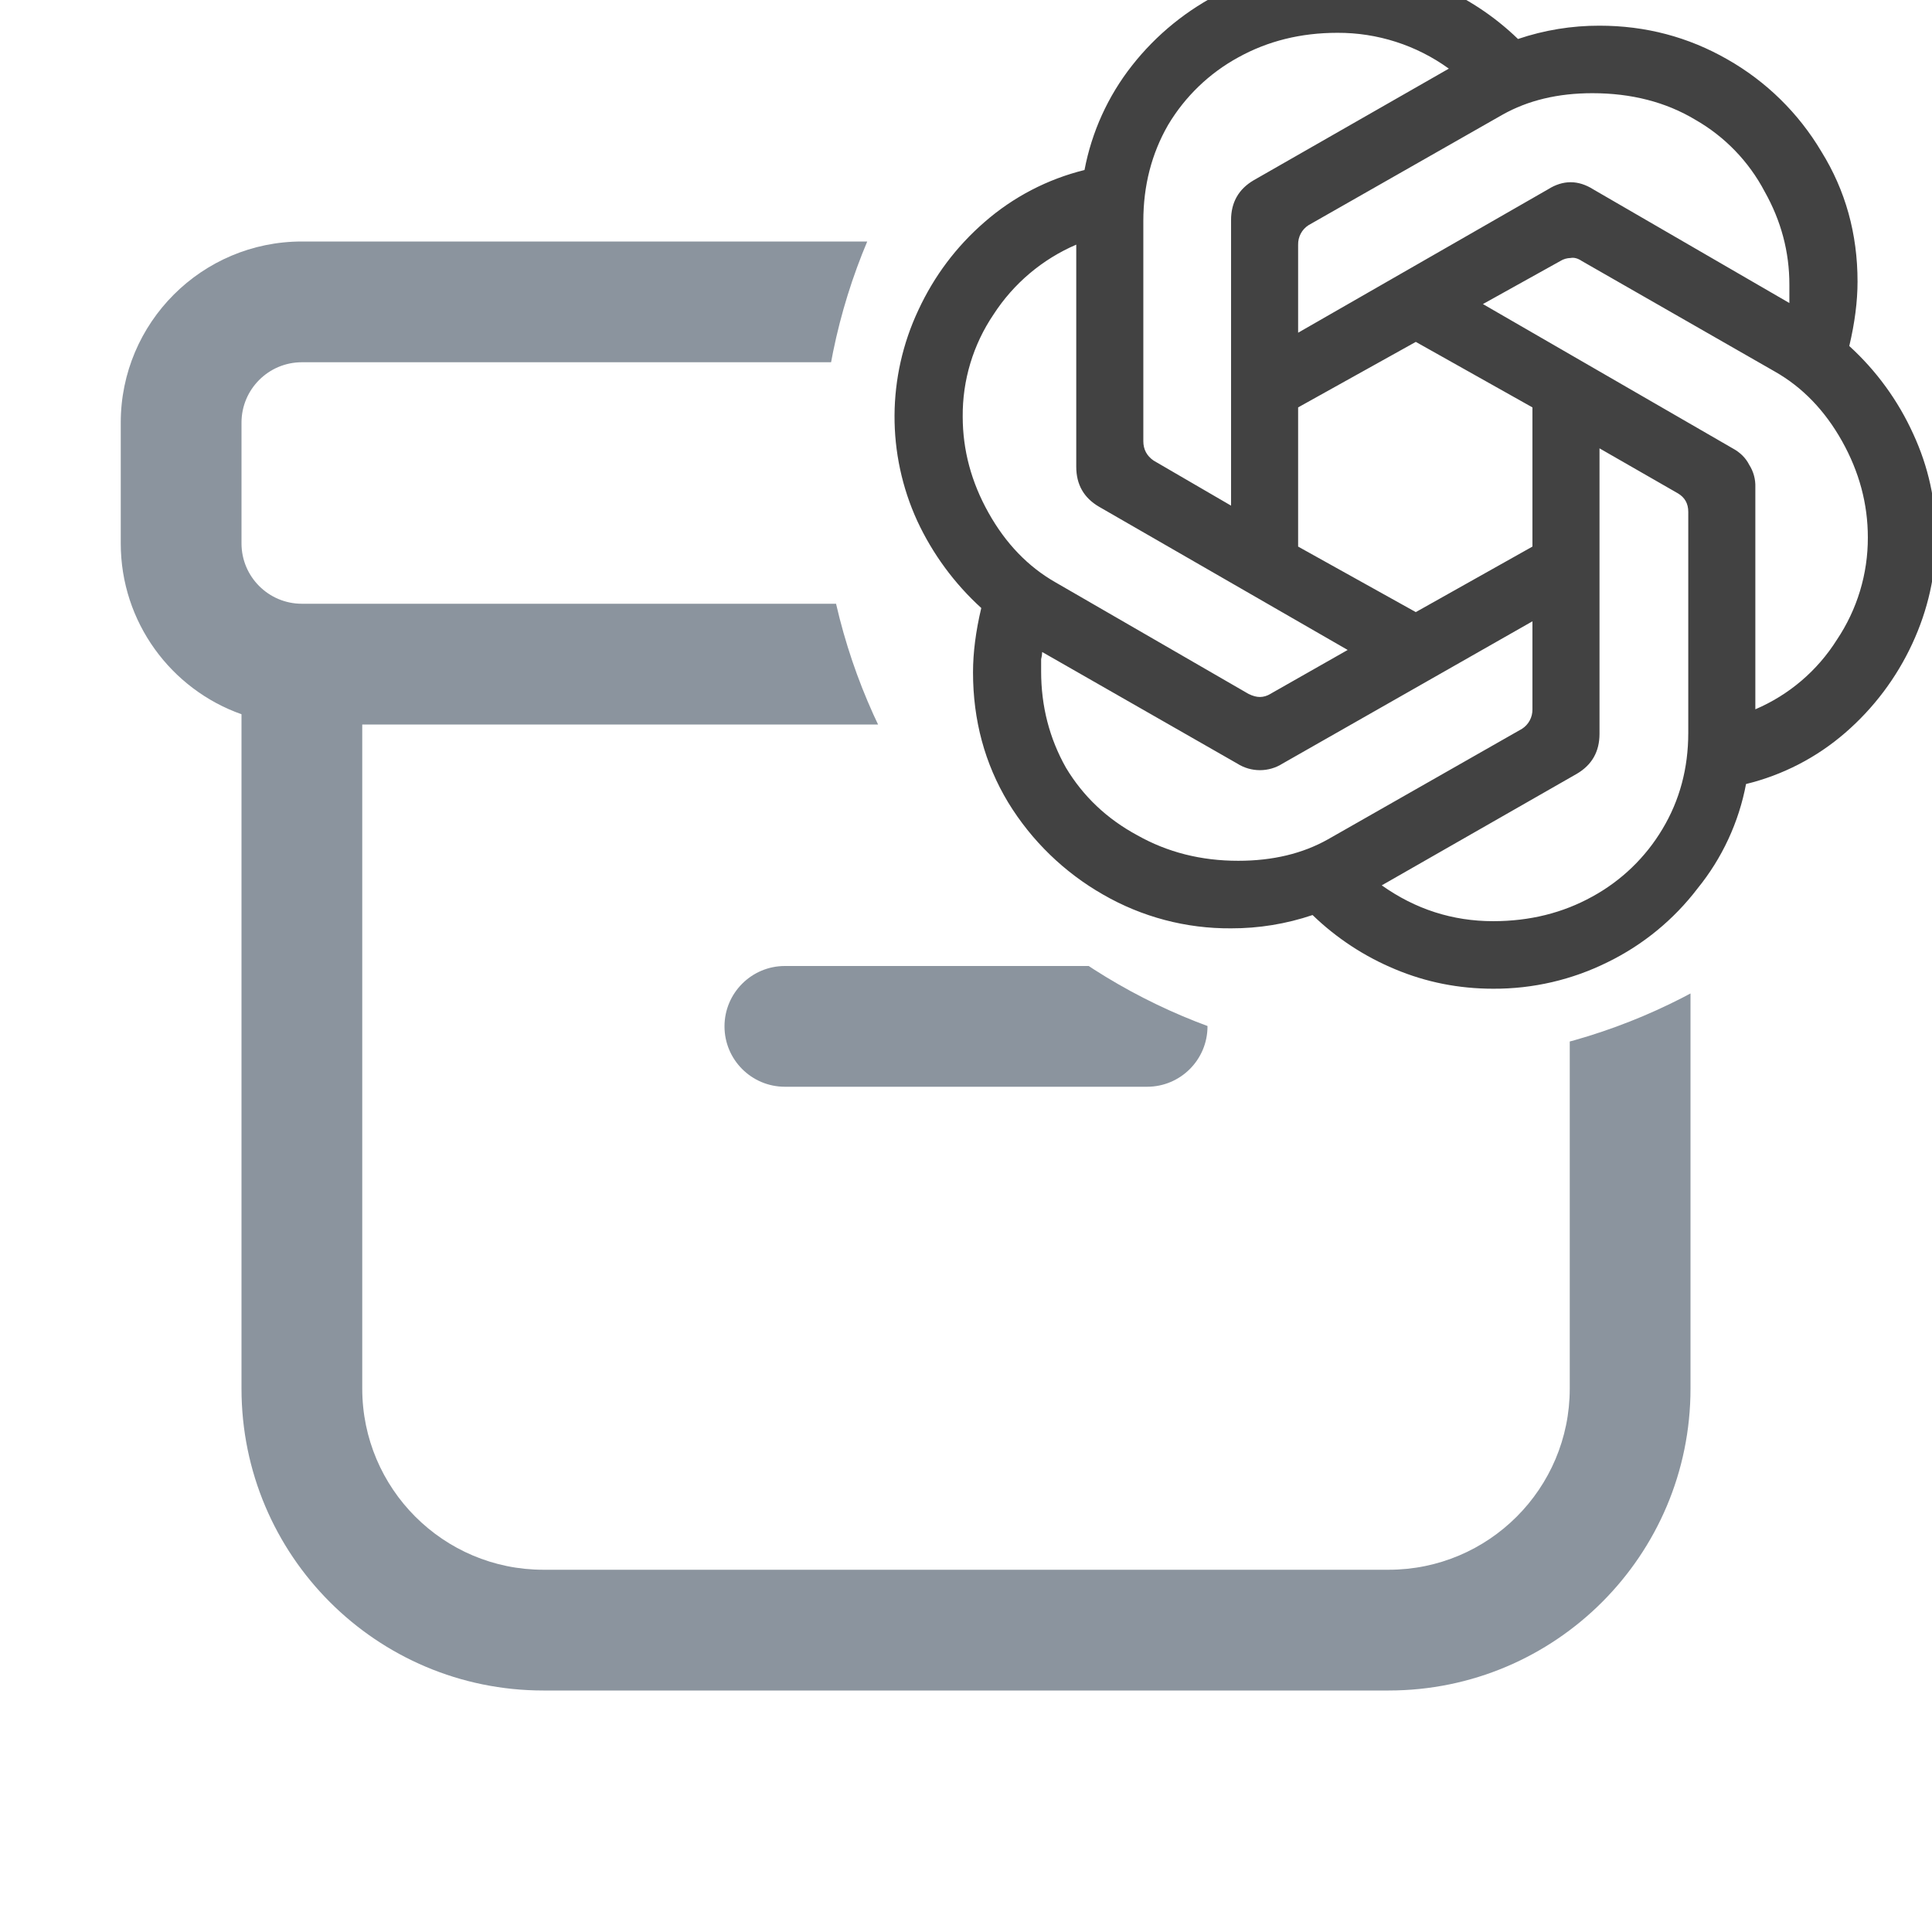
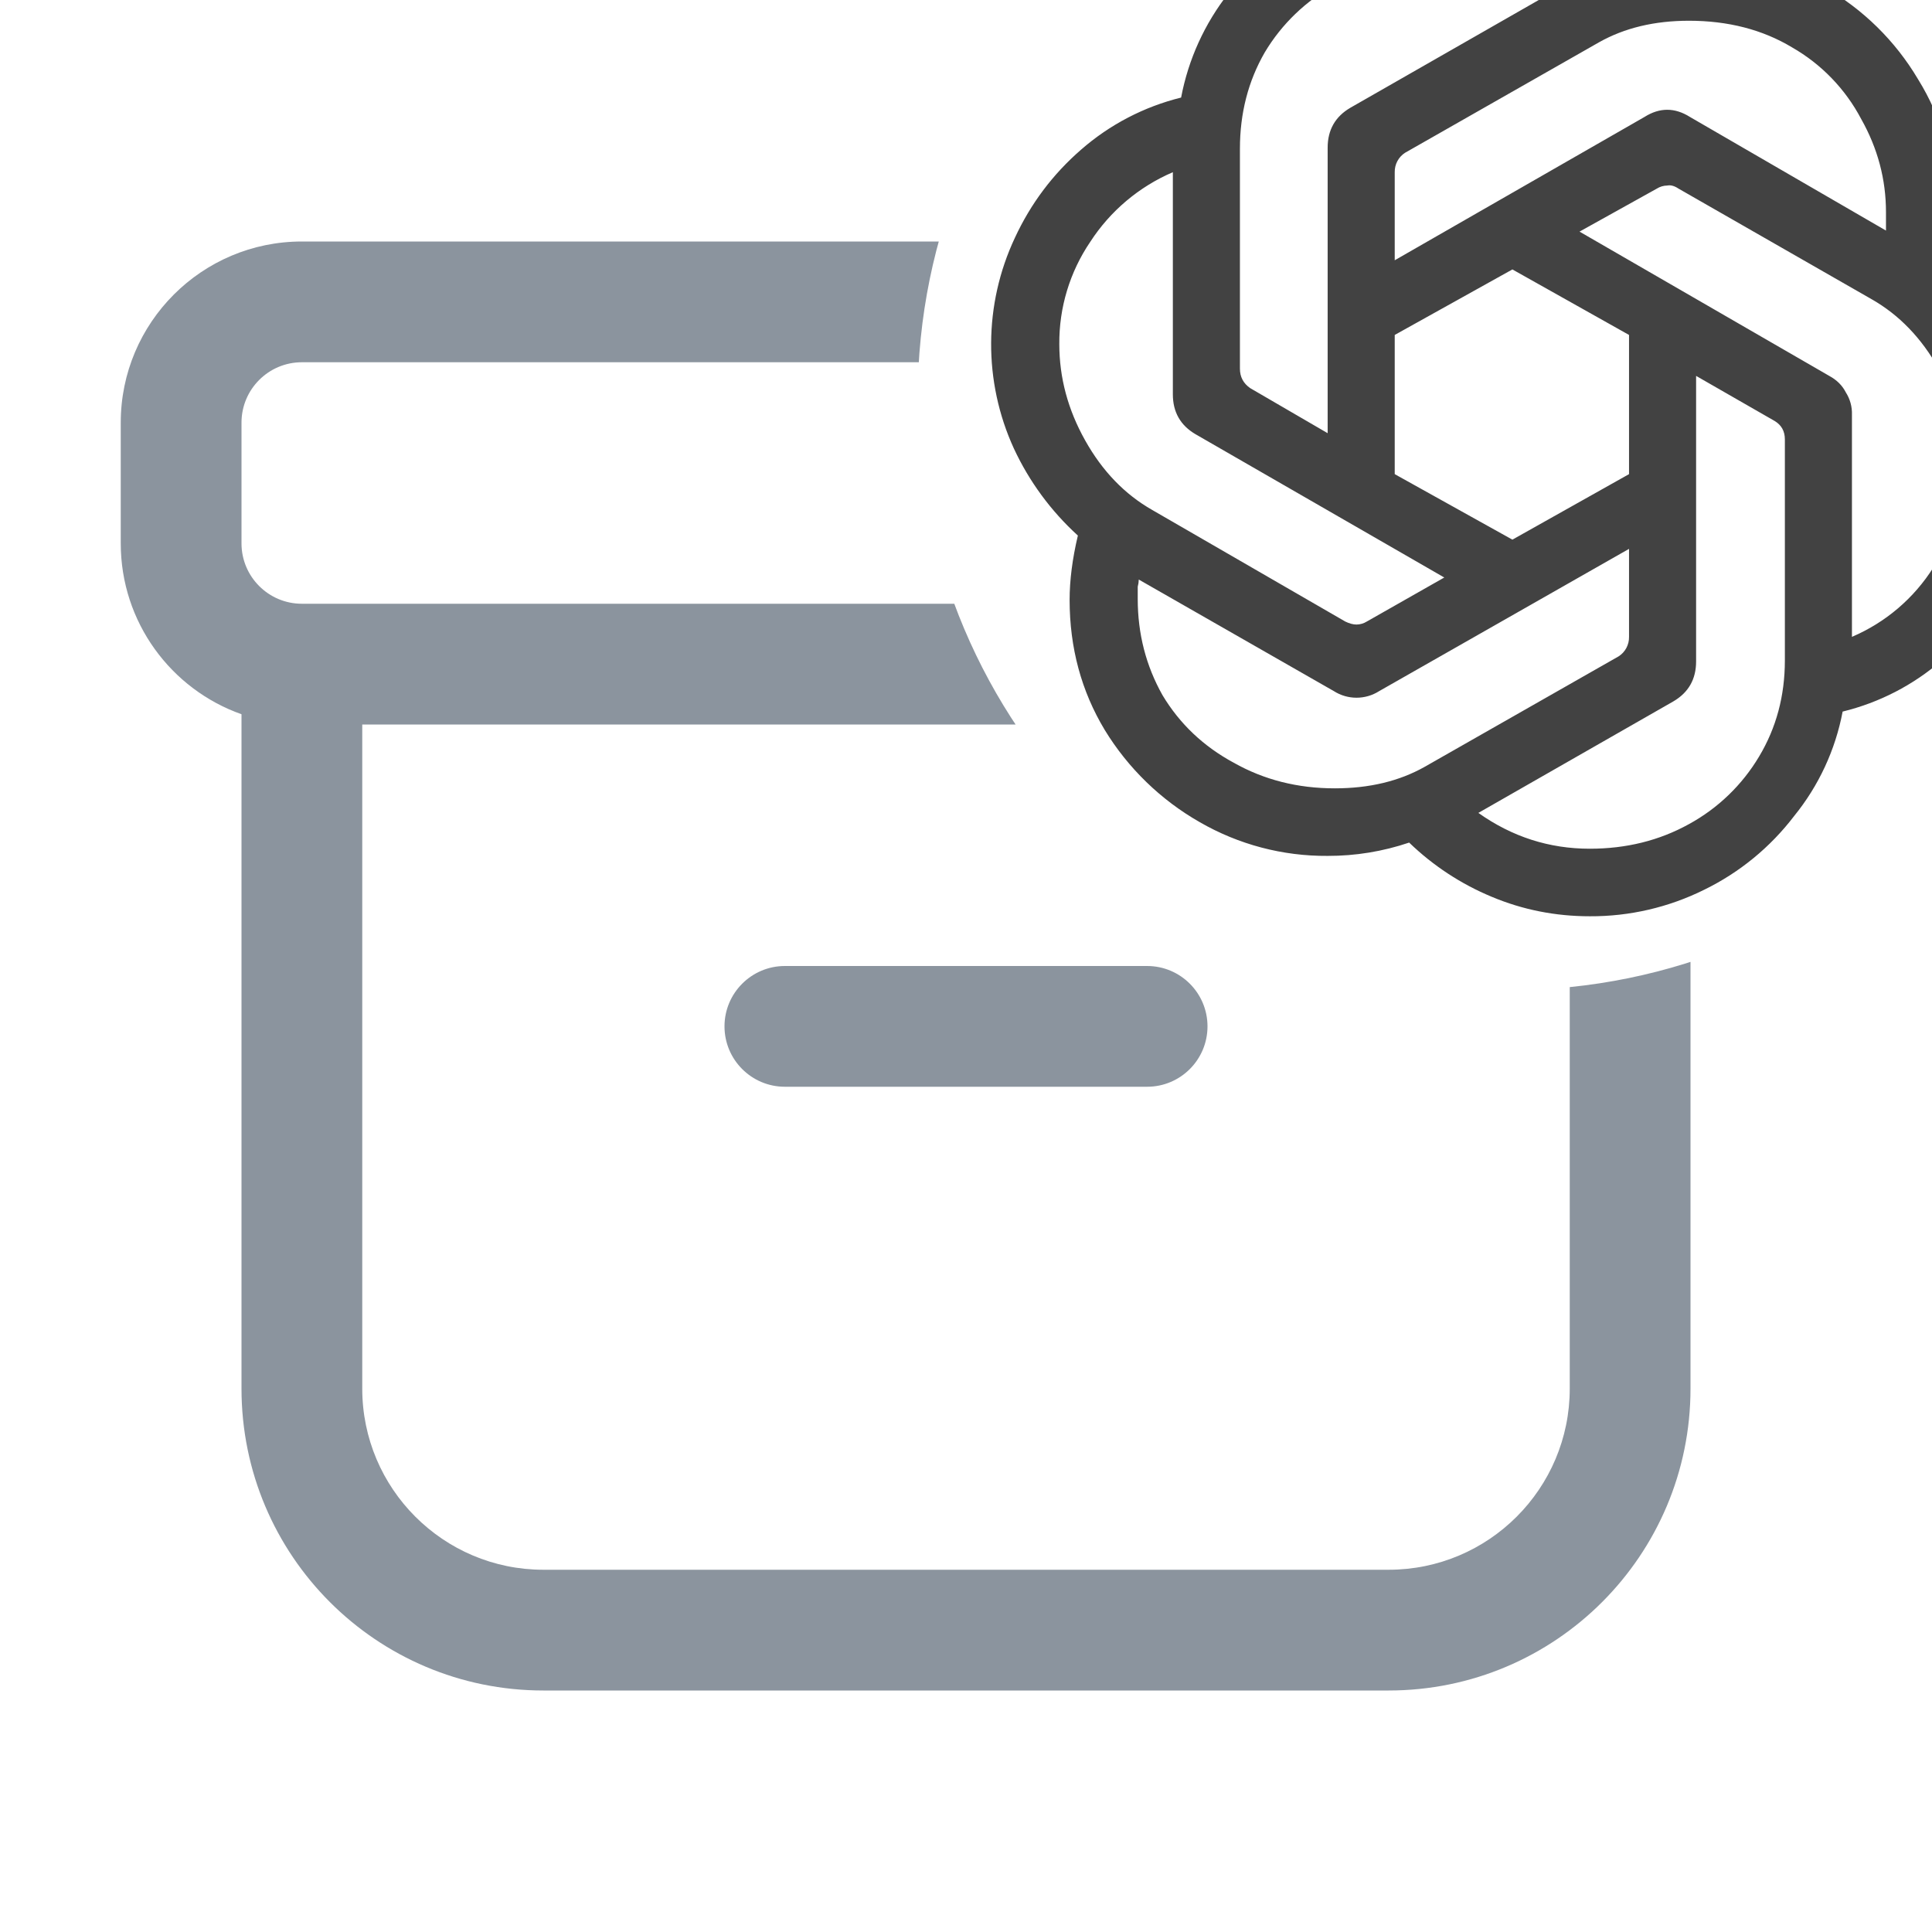
<svg xmlns="http://www.w3.org/2000/svg" viewBox="0 0 16 16" width="16" height="16">
  <defs>
    <clipPath id="k">
-       <path clip-rule="evenodd" d="M0 0H16V16H0Z M6.8 3.9a4.9 4.9 0 1 0 9.8 0a4.9 4.9 0 1 0 -9.8 0Z" />
+       <path clip-rule="evenodd" d="M0 0H16V16H0Z M7.6 3.3a4.9 4.9 0 1 0 9.8 0a4.9 4.9 0 1 0 -9.8 0Z" />
    </clipPath>
  </defs>
  <g clip-path="url(#k)">
    <path fill="#8b949e" d="M6.5 8C6.224 8 6 8.224 6 8.5C6 8.776 6.224 9 6.5 9H9.5C9.776 9 10 8.776 10 8.5C10 8.224 9.776 8 9.5 8H6.5ZM1 3.5C1 2.672 1.672 2 2.5 2H13.5C14.328 2 15 2.672 15 3.5V4.5C15 5.153 14.583 5.709 14 5.915V11.5C14 12.881 12.881 14 11.5 14H4.5C3.119 14 2 12.881 2 11.5V5.915C1.417 5.709 1 5.153 1 4.5V3.5ZM2.5 3C2.224 3 2 3.224 2 3.5V4.5C2 4.776 2.224 5 2.5 5H13.5C13.776 5 14 4.776 14 4.5V3.5C14 3.224 13.776 3 13.5 3H2.5ZM3 6V11.5C3 12.328 3.672 13 4.5 13H11.5C12.328 13 13 12.328 13 11.5V6H3Z" />
  </g>
-   <g transform="translate(7.4 -0.4) scale(0.36)">
+   <g transform="translate(8.2 -1) scale(0.36)">
    <path fill="#424242" d="M13.795 23.856q-1.188 0-2.256-.448a6.1 6.1 0 0 1-1.9-1.247 5.8 5.8 0 0 1-1.875.306 5.8 5.8 0 0 1-2.944-.777 6.1 6.1 0 0 1-2.184-2.12q-.807-1.34-.808-2.99 0-.682.19-1.482a6.3 6.3 0 0 1-1.472-2.002 5.76 5.76 0 0 1 .024-4.85q.546-1.177 1.52-2.024a5.5 5.5 0 0 1 2.303-1.2A5.55 5.55 0 0 1 5.485 2.62 6.06 6.06 0 0 1 7.575.925 5.85 5.85 0 0 1 10.21.313q1.187 0 2.255.447a6.1 6.1 0 0 1 1.9 1.248 5.8 5.8 0 0 1 1.875-.306q1.59 0 2.944.776a5.9 5.9 0 0 1 2.16 2.12q.832 1.34.832 2.99 0 .682-.19 1.483a6.2 6.2 0 0 1 1.472 2.024q.522 1.13.522 2.378 0 1.272-.546 2.449a6.1 6.1 0 0 1-1.543 2.048 5.45 5.45 0 0 1-2.28 1.177 5.4 5.4 0 0 1-1.115 2.402 5.8 5.8 0 0 1-2.066 1.695 5.85 5.85 0 0 1-2.635.612M7.93 20.913q1.188 0 2.066-.495l4.463-2.542a.52.52 0 0 0 .238-.448v-2.024L8.95 18.676a.97.97 0 0 1-1.044 0L3.419 16.11a.7.7 0 0 1-.024.165v.282q0 1.201.57 2.213.594.99 1.639 1.554 1.044.59 2.326.589m.238-3.838q.143.07.26.07a.46.46 0 0 0 .238-.07l1.781-1.012-5.722-3.296q-.522-.306-.522-.918v-5.11a4.27 4.27 0 0 0-1.9 1.602 4.13 4.13 0 0 0-.712 2.354q0 1.155.594 2.213.593 1.06 1.543 1.601zm5.627 5.227q1.258 0 2.279-.565a4.25 4.25 0 0 0 1.614-1.554q.594-.99.594-2.213v-5.085q0-.283-.237-.424l-1.805-1.036v6.568q0 .613-.522.919l-4.487 2.566q1.163.825 2.564.824m.902-8.617v-3.202l-2.683-1.507-2.707 1.507v3.202l2.707 1.507zm-6.933-7.51q0-.612.522-.918l4.488-2.567a4.34 4.34 0 0 0-2.564-.824q-1.26 0-2.28.565a4.25 4.25 0 0 0-1.614 1.554q-.57.99-.57 2.213v5.062q0 .283.237.447l1.781 1.036zm12.061 11.253a4.13 4.13 0 0 0 1.876-1.6 4.2 4.2 0 0 0 .712-2.355q0-1.154-.593-2.213-.594-1.06-1.544-1.6l-4.44-2.543q-.142-.095-.26-.071a.46.46 0 0 0-.238.07l-1.78.99 5.745 3.319q.26.141.38.377a.9.9 0 0 1 .142.518zm-4.772-11.96q.522-.33 1.045 0l4.51 2.614v-.424q0-1.13-.57-2.142a4.1 4.1 0 0 0-1.59-1.648q-1.02-.613-2.374-.613-1.187 0-2.066.495L9.545 6.292a.52.52 0 0 0-.238.448v2.025z" />
  </g>
</svg>
